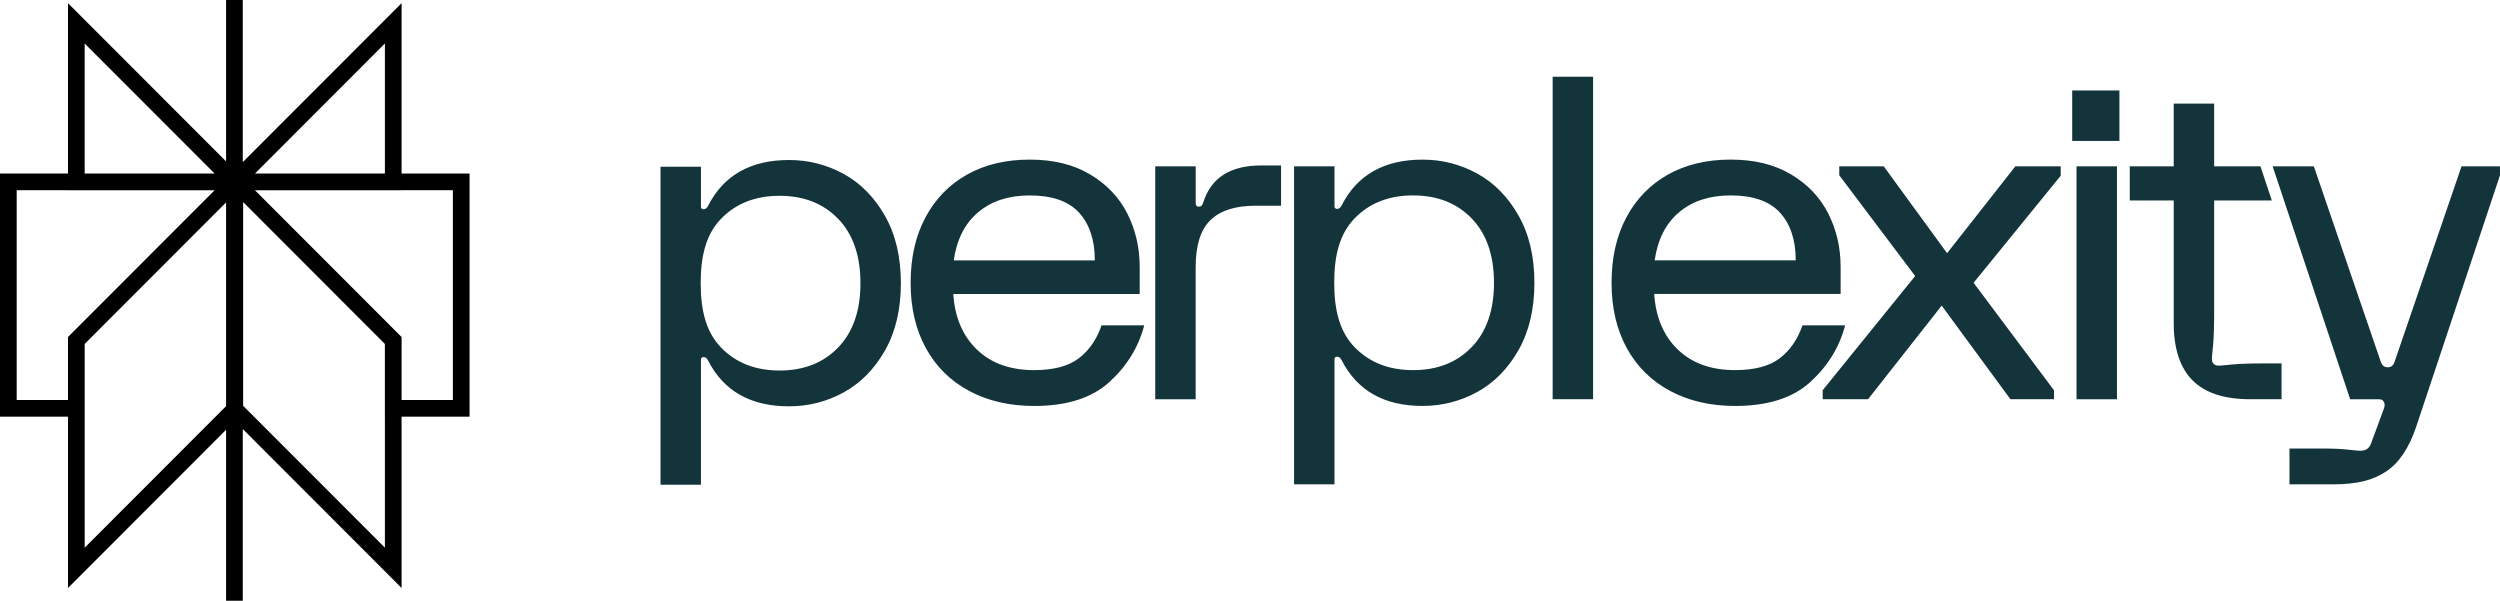
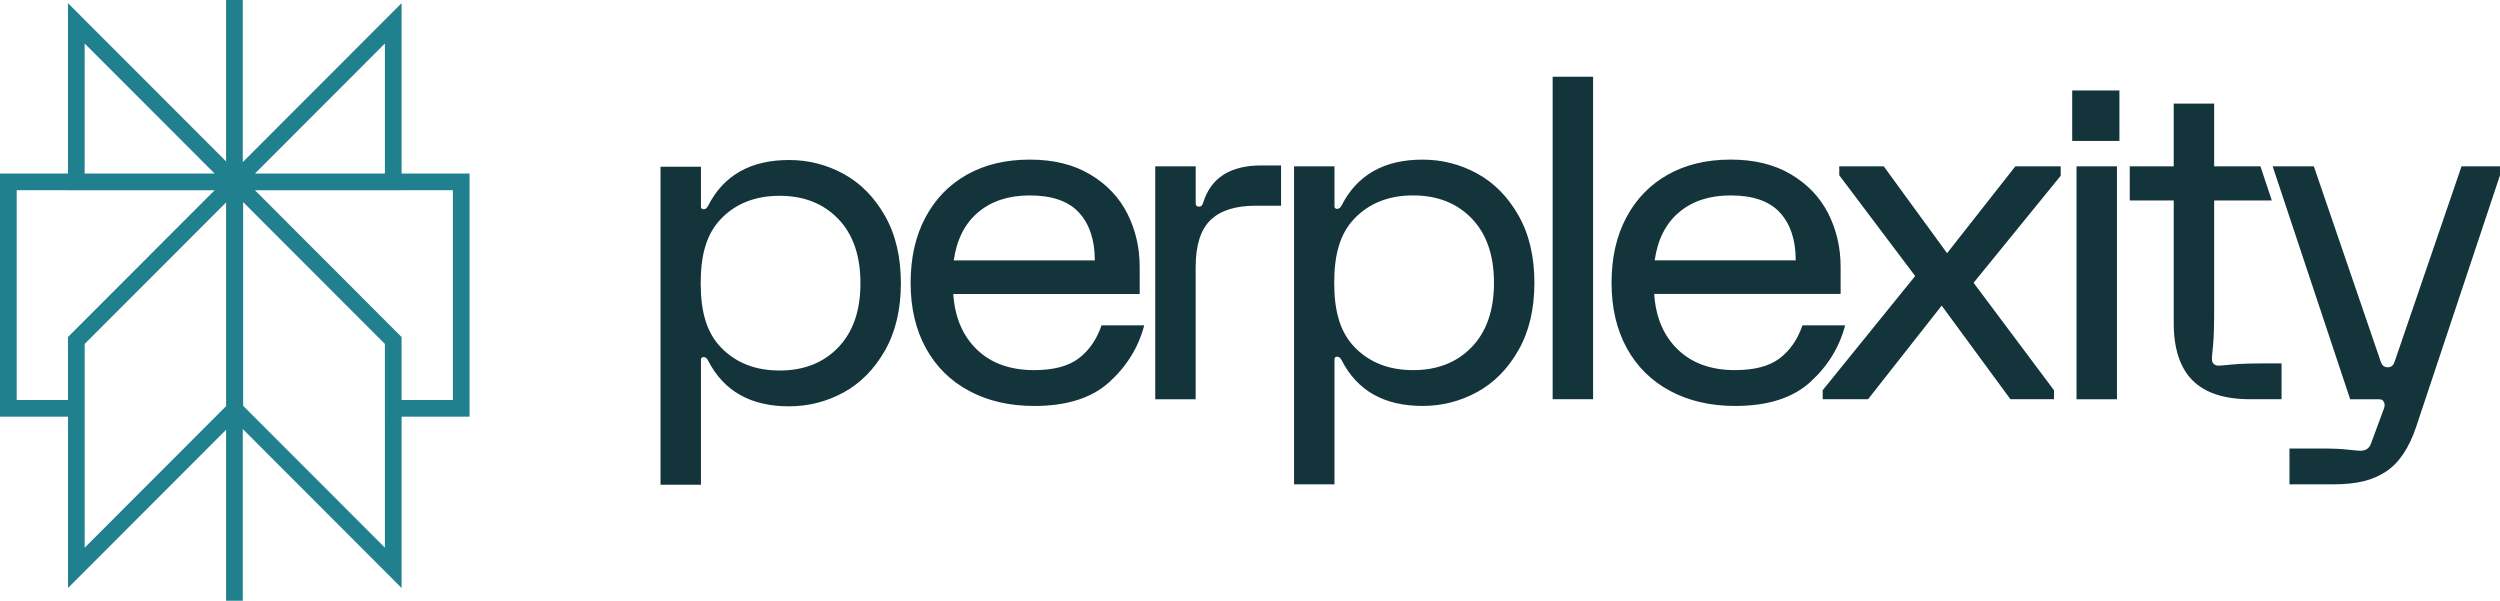
<svg xmlns="http://www.w3.org/2000/svg" id="Layer_1" data-name="Layer 1" viewBox="0 0 149.82 36">
  <defs>
    <style>
      .cls-1 {
        fill: none;
-         stroke: #000000;
+         stroke: #20808d;
        stroke-miterlimit: 10;
      }

      .cls-2 {
        fill: #13343b;
        stroke-width: 0px;
      }
    </style>
  </defs>
  <path class="cls-1" d="m23.566,1.398l-9.495,9.504h9.495V1.398v2.602V1.398Zm-9.496,9.504L4.574,1.398v9.504h9.496Zm-.021-10.902v36m9.517-15.596l-9.495-9.504v13.625l9.495,9.504v-13.625Zm-18.991,0l9.496-9.504v13.625l-9.496,9.504v-13.625ZM.5,10.9v13.57h4.074v-4.066l9.496-9.504H.5Zm13.57,0l9.495,9.504v4.066h4.075v-13.57h-13.57Z" />
  <path class="cls-2" d="m55.46,13.028c.593-1.109,1.422-1.963,2.491-2.564,1.067-.599,2.319-.899,3.755-.899s2.625.295,3.62.886c.996.591,1.741,1.374,2.234,2.349.493.976.74,2.045.74,3.207v1.61h-11.171c.09,1.396.561,2.506,1.413,3.329.852.824,1.996,1.235,3.433,1.235,1.166,0,2.06-.237,2.678-.711.62-.474,1.072-1.131,1.36-1.973h2.558c-.341,1.306-1.036,2.439-2.086,3.396-1.049.958-2.553,1.436-4.509,1.436-1.472,0-2.769-.3-3.891-.899-1.121-.599-1.988-1.454-2.598-2.564-.61-1.11-.915-2.416-.915-3.92s.296-2.809.889-3.919h-.001Zm10.149,2.576c0-1.217-.314-2.169-.942-2.859-.628-.689-1.615-1.033-2.962-1.033-1.256,0-2.284.335-3.082,1.006-.799.671-1.288,1.634-1.467,2.886h8.453Zm6.047-5.637v2.228c0,.126.063.188.189.188.072,0,.125-.018.162-.054.037-.036.072-.107.107-.214.466-1.467,1.624-2.201,3.473-2.201h1.184v2.415h-1.535c-1.203,0-2.1.286-2.693.859-.593.573-.889,1.512-.889,2.819v7.919h-2.423v-13.96h2.425Zm19.342,11.019c-.637,1.118-1.463,1.955-2.477,2.509-1.014.554-2.105.832-3.271.832-2.297,0-3.913-.912-4.846-2.738-.072-.142-.162-.214-.269-.214s-.162.054-.162.161v7.489h-2.423V9.968h2.423v2.389c0,.107.054.161.162.161s.197-.072.269-.214c.933-1.826,2.549-2.738,4.846-2.738,1.166,0,2.257.278,3.271.832,1.014.554,1.839,1.391,2.477,2.51.637,1.118.956,2.466.956,4.039s-.319,2.921-.956,4.04Zm-2.8-7.892c-.889-.922-2.06-1.383-3.513-1.383s-2.625.461-3.513,1.383c-.889.922-1.215,2.206-1.215,3.852s.326,2.931,1.215,3.852c.889.922,2.06,1.383,3.513,1.383s2.625-.46,3.513-1.383c.889-.922,1.333-2.206,1.333-3.852s-.444-2.93-1.333-3.852Zm7.272-8.496v19.327h-2.423V4.6h2.423Zm1.995,8.429c.592-1.109,1.422-1.963,2.491-2.564,1.067-.599,2.319-.899,3.754-.899s2.626.295,3.621.886c.996.591,1.741,1.374,2.234,2.349.494.976.74,2.045.74,3.207v1.61h-11.171c.09,1.396.561,2.506,1.413,3.329.852.824,1.996,1.235,3.433,1.235,1.166,0,2.059-.237,2.678-.711.62-.474,1.072-1.131,1.36-1.973h2.558c-.341,1.306-1.037,2.439-2.086,3.396-1.049.958-2.553,1.436-4.509,1.436-1.472,0-2.769-.3-3.891-.899-1.121-.599-1.988-1.454-2.598-2.564-.61-1.11-.915-2.416-.915-3.92s.296-2.809.889-3.919h-.001Zm10.149,2.576c0-1.217-.314-2.169-.942-2.859-.628-.689-1.615-1.033-2.962-1.033-1.255,0-2.284.335-3.082,1.006-.799.671-1.287,1.634-1.467,2.886h8.453Zm1.613,7.785l5.545-6.846-4.549-6.039v-.537h2.665l3.797,5.207,4.092-5.207h2.718v.564l-5.222,6.416,4.819,6.442v.537h-2.611l-4.119-5.61-4.414,5.61h-2.719v-.537h-.002Zm17.786-17.965v3.021h-2.83v-3.021h2.83Zm-.147,18.503h-2.424v-13.959h2.424v13.959Zm.764-13.959h2.636v-3.758h2.424v3.758h2.774l.681,2.046h-3.455v6.678c0,.912-.023,1.588-.068,2.027-.045.439-.067.703-.067.792,0,.126.035.224.107.295.072.072.17.107.297.107.089,0,.354-.022.794-.067.439-.045,1.117-.067,2.033-.067h.942v2.147h-1.884c-1.544,0-2.693-.375-3.446-1.128-.753-.752-1.131-1.896-1.131-3.436v-7.349h-2.635v-2.046h-.002Zm8.564,0h2.47l4.011,11.711c.055.144.14.333.415.333s.36-.19.414-.333l4.011-11.711h2.304v.537l-5.018,15.059c-.431,1.289-1.036,2.188-1.816,2.698-.781.51-1.688.765-3.197.765h-2.584v-2.147h1.966c.628,0,1.139.022,1.534.067.394.045.646.067.754.067.305,0,.511-.134.62-.402l.754-2.04c.09-.214.098-.375.027-.484-.036-.072-.08-.117-.134-.134-.054-.018-.135-.027-.242-.027h-1.642l-4.645-13.958h-.002Zm-83.162,11.042c-.637,1.118-1.463,1.955-2.477,2.509-1.014.554-2.105.832-3.271.832-2.297,0-3.913-.912-4.846-2.738-.072-.142-.162-.214-.269-.214s-.162.054-.162.161v7.489h-2.423V9.991h2.423v2.389c0,.107.054.161.162.161s.197-.072.269-.214c.932-1.826,2.549-2.738,4.846-2.738,1.166,0,2.257.278,3.271.832,1.014.554,1.839,1.391,2.477,2.509.637,1.118.956,2.466.956,4.04s-.319,2.921-.956,4.039Zm-2.8-7.892c-.889-.922-2.06-1.383-3.513-1.383s-2.625.461-3.513,1.383c-.889.922-1.215,2.206-1.215,3.852s.326,2.931,1.215,3.852c.889.922,2.06,1.383,3.513,1.383s2.625-.46,3.513-1.383c.889-.922,1.333-2.206,1.333-3.852s-.444-2.93-1.333-3.852Z" />
</svg>
